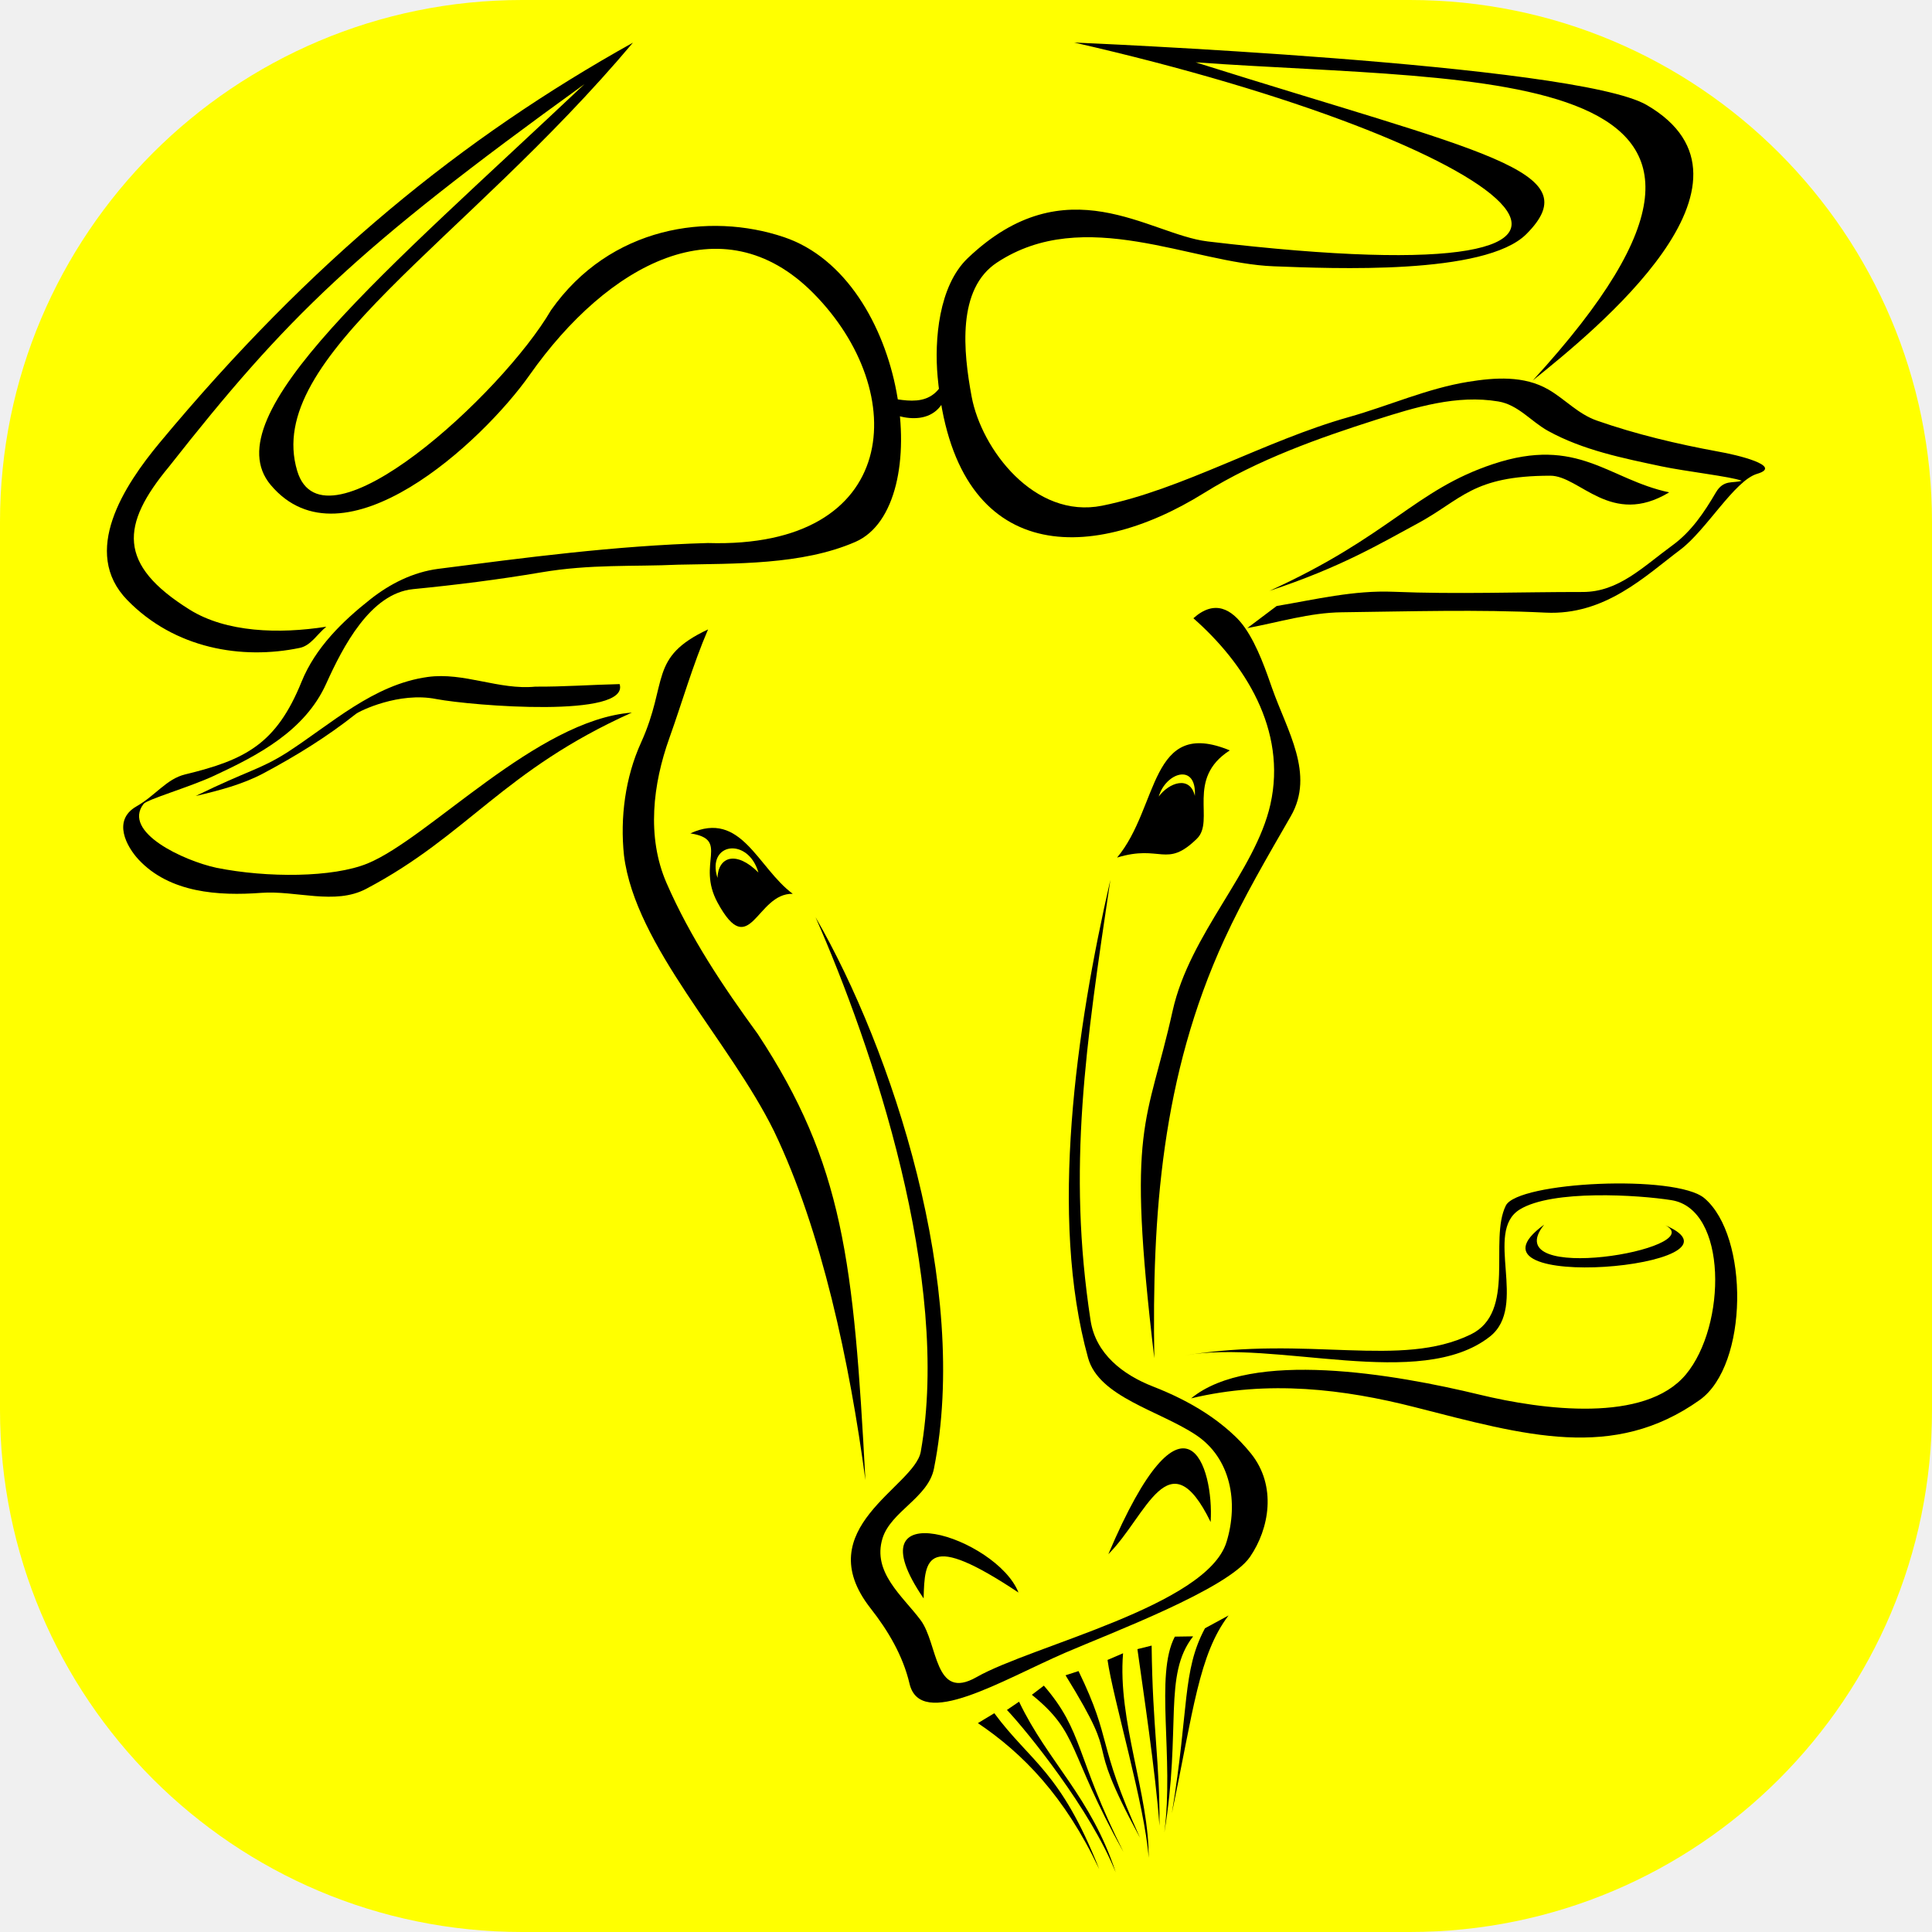
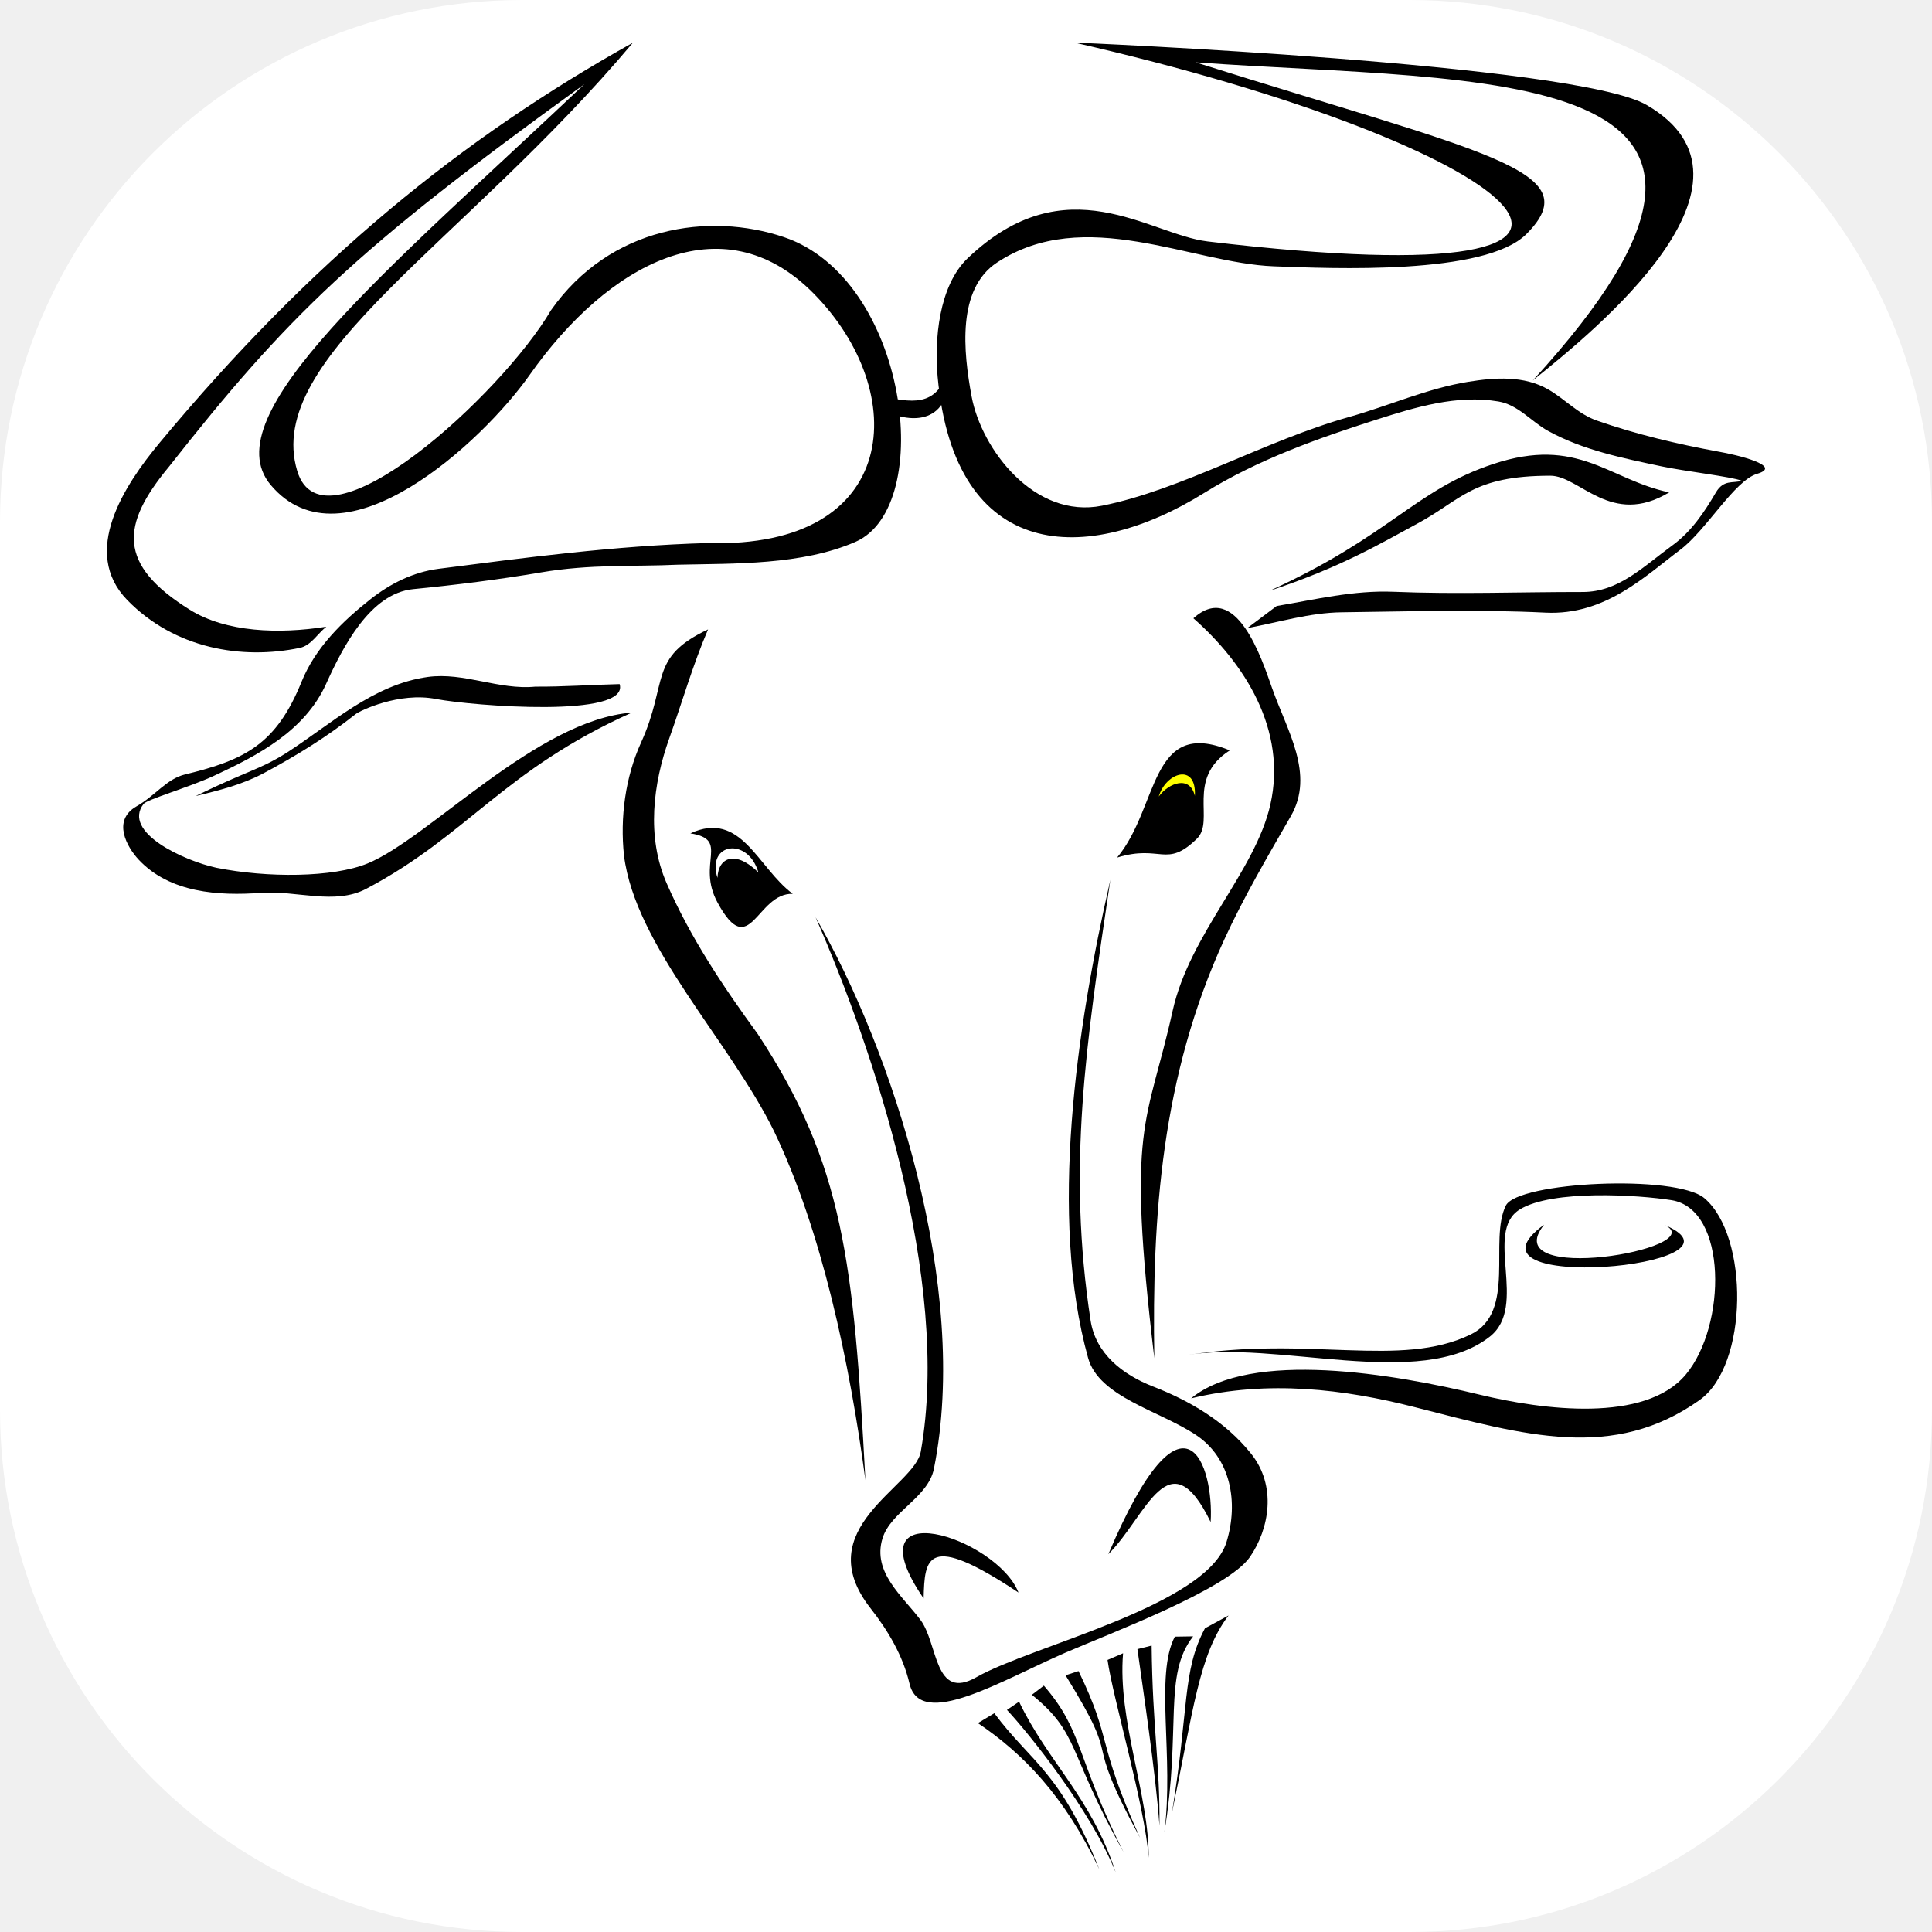
<svg xmlns="http://www.w3.org/2000/svg" width="104.42mm" height="104.42mm" version="1.1" viewBox="0 0 370 370">
  <g transform="translate(-41.429 -108.08)">
-     <rect x="41.429" y="108.08" rx="100" ry="100" width="370" height="370" color="#000000" fill="#ffff00" />
+     <rect x="41.429" y="108.08" rx="100" ry="100" width="370" height="370" color="#000000" fill="#ffffff" />
  </g>
  <g transform="translate(-41.429 -108.08)">
    <path d="m177.03 228.62c-2.925 6.795-4.932 13.879-7.426 20.857-3.111 8.707-4.396 18.838-0.517 27.732 4.527 10.382 10.812 19.778 17.455 28.884 16.393 24.88 18.394 43.57 20.624 85.45-3.021-22.565-8.376-47.823-17.497-66.819-8.53-17.351-26.579-35.463-28.74-52.819-0.77-7.244 0.249-14.969 3.259-21.592 5.299-11.658 1.368-16.305 12.843-21.694z" color="#000000" />
    <path d="m285.06 239.9c2.851 8.117 8.212 16.427 3.579 24.478-4.462 7.753-9.008 15.493-12.74 23.619-12.028 26.184-13.854 52.899-13.407 80.195-5.383-45.28-1.416-44.347 3.509-66.523 3.284-14.786 15.819-26.649 18.719-39.516 3.225-14.307-4.944-27.061-14.746-35.669 8.181-7.32 13.046 7.61 15.086 13.417z" color="#000000" />
    <path d="m254.08 276.57c-4.724 31.773-8.273 55.108-3.796 84.38 0.986 6.45 6.245 10.432 11.944 12.656 7.051 2.752 13.789 6.654 18.762 12.824 5.015 6.223 3.516 14.443-0.171 19.81-4.254 6.194-26.752 14.62-35.365 18.349-12.093 5.236-27.74 14.87-29.842 5.931-1.265-5.381-4.123-10.18-7.456-14.425-12.013-15.3 8.402-23.232 9.608-29.994 5.867-32.904-9.243-77.586-20.15-102.36 14.648 25.315 29.646 70.822 22.672 105.62-1.113 5.553-8.278 8.187-9.853 13.351-1.981 6.494 3.851 11.025 7.288 15.615 3.401 4.542 2.566 15.597 10.718 10.947 10.607-6.051 44.112-13.646 47.881-25.879 2.33-7.565 0.847-16.055-5.864-20.511-7.034-4.67-18.564-7.248-20.647-14.745-7.5-26.985-2.284-63.021 4.27-91.559z" color="#000000" />
    <path d="m67.969 272.7c5.968 6.391 15.342 6.979 23.455 6.373 6.716-0.502 14.11 2.405 20.125-0.766 19.505-10.283 26.239-22.689 50.89-33.756-18.197 1.403-38.818 24.034-50.598 28.883-6.631 2.73-19.233 2.793-28.974 0.834-6.239-1.345-18.099-6.821-13.941-12.23 0.655-0.852 8.828-3.222 13.46-5.374 8.389-3.897 17.406-8.57 21.498-17.619 3.214-7.107 8.463-17.333 16.668-18.139 8.2-0.805 16.38-1.826 24.51-3.209 9.464-1.61 17.668-1.075 26.225-1.473 10.776-0.245 23.692 0.109 33.961-4.367 15.503-6.758 10.049-50.374-13.689-58.367-14.314-4.82-33.283-2.099-44.604 13.994-9.354 16.052-43.606 47.414-48.604 30.787-6.544-21.771 31.862-43.473 64.291-82.02-32.704 18.237-61.576 41.669-90.635 76.615-6.813 8.194-15.158 20.938-6.199 30.137 9.073 9.316 21.951 11.471 33.047 9.152 2.117-0.442 3.378-2.702 5.066-4.053-9.082 1.431-19.181 1.093-26.164-3.264-13.897-8.671-13.188-16.258-3.981-27.363 22.54-28.649 35.554-41.499 79.572-73.276-37.695 35.632-71.337 63.38-60.076 76.757 13.884 16.492 40.548-8.228 49.59-21.068 14.94-21.217 36.836-33.305 54.33-15.66 18.777 18.939 16.753 48.97-20.197 47.848-17.901 0.503-35.226 2.836-51.621 4.941-4.844 0.629-9.236 2.858-12.961 5.789-5.405 4.254-10.595 9.325-13.232 15.84-4.827 11.925-10.784 14.961-22.293 17.742-3.578 0.865-5.66 4.034-9.312 6.114-4.748 2.704-1.818 7.829 0.393 10.196z" color="#000000" />
    <path d="m124.95 241.95c-7.1-1.408-14.642 2.279-15.376 2.862-5.493 4.367-11.483 8.053-17.644 11.341-4.045 2.158-8.584 3.326-13.037 4.373 10.256-5.006 12.203-4.996 17.45-8.296 8.555-5.521 16.553-13.059 27.002-14.503 6.95-0.961 13.633 2.541 20.611 1.853 5.385 0.038 10.759-0.366 16.14-0.487 1.978 6.581-28.131 4.174-35.146 2.858z" color="#000000" />
    <path d="m253.69 405.72c14.683-34.565 20.255-16.698 19.592-6.157-8.019-16.429-12.3-1.075-19.592 6.157z" color="#000000" />
    <path d="m236.48 413.07c-17.616-11.715-17.973-6.657-18.167 1.128-14.199-20.74 14.013-11.738 18.167-1.128z" color="#000000" />
    <path d="m329.81 338.97c-3.286 6.639 2.061 20.406-6.713 24.67-13.515 6.57-30.934 0.14-54.719 4.019 17.329-3.141 45.032 6.875 58.375-3.603 7.421-5.828-1.212-20.058 5.716-24.341 6.238-3.856 22.781-2.795 29.072-1.788 10.752 1.721 10.563 24.023 2.747 33.386s-27.457 6.773-39.487 3.863c-16.328-3.95-43.803-8.706-55.26 0.705 14.776-3.554 29.309-1.768 42.834 1.686 21.211 5.417 38.01 10.373 54.547-1.359 9.4-6.669 9.482-31.414 0.915-38.662-5.455-4.615-35.759-3.16-38.029 1.425z" color="#000000" />
    <path d="m360.36 342.74c18.43 7.924-41.697 13.316-23.213-0.122-9.393 11.747 31.95 4.631 23.213 0.122z" color="#000000" />
    <path d="m276.95 251.79c-15.399-6.368-13.515 10.879-21.587 20.526 8.422-2.593 9.392 2.151 15.295-3.624 3.522-3.445-2.207-11.475 6.292-16.903z" color="#000000" />
    <path d="m173.64 267.68c7.667 1.194 1.103 5.702 5.208 13.256 6.245 11.493 7.419-1.877 14.405-1.678-6.745-5.01-9.852-16.064-19.613-11.578zm13.031 7.495c-4.196-4.198-7.674-3.103-7.84 1.027-2.129-6.767 5.881-7.868 7.84-1.027z" color="#000000" />
    <path d="m272.66 154.31c-11.164-1.327-26.988-14.794-45.882 3.196-5.597 5.329-6.42 15.747-5.784 22.718 3.256 35.721 28.716 36.161 51.029 22.27 10.314-6.421 22.164-10.589 32.99-14.041 7.5-2.392 15.421-4.826 23.379-3.486 3.801 0.64 6.272 3.848 9.486 5.625 6.676 3.691 14.347 5.232 21.779 6.805 4.527 0.958 13.317 1.961 15.331 2.75-1.659 0.557-3.45-0.318-4.96 2.264-2.222 3.798-4.705 7.477-8.242 10.057-5.733 4.182-10.379 8.99-17.254 8.984-12.073-0.01-24.155 0.46-36.219-0.041-7.61-0.316-14.976 1.476-22.389 2.727-1.874 1.411-3.75 2.82-5.625 4.231 6.015-1.113 11.946-2.957 18.104-3.031 13.002-0.157 26.023-0.57 39.012 0.068 11.404 0.561 19.112-7.017 25.812-12.051 4.997-3.754 10.377-13.252 14.715-14.533 5.079-1.5-3.93-3.655-7.438-4.256-7.868-1.449-15.692-3.29-23.264-5.941-3.609-1.264-6.083-4.101-9.277-5.947-4.683-2.707-10.247-2.3-15.336-1.48-7.854 1.264-15.235 4.607-22.893 6.76-15.982 4.493-31.976 13.91-47.239 16.969-12.965 2.598-23.116-10.831-24.989-20.903-1.605-8.629-2.829-20.589 4.844-25.654 16.736-11.049 37.268 0.122 53.007 0.709 11.214 0.418 40.489 1.742 48.394-6.174 12.245-12.263-8.072-15.469-63.351-32.888 55.37 3.969 120.9-0.551 64.576 60.921 11.806-9.482 47.101-38.014 21.83-52.74-13.649-7.953-109.65-11.97-109.65-11.97 84.209 19.176 124.87 49.892 25.499 38.084z" color="#000000" />
    <path d="m327.41 196.94c16.264-5.389 22.011 2.949 33.689 5.433-11.145 6.727-17.122-3.197-22.772-3.19-14.947 0.019-16.894 4.55-25.455 9.17-7.214 3.893-14.743 8.407-28.331 12.882 23.166-10.54 27.846-19.317 42.869-24.295z" color="#000000" />
    <path d="m223.21 181.28c0.304 0.064-0.518-1.737-0.495-1.603-2.437 7.336-8.534 4.783-12.957 4.342-0.346-0.034 0.716 2.558 0.652 2.443 3.183 1.91 11.641 4.15 12.801-5.182z" color="#000000" />
    <path d="m269.93 421.46c-5.807 7.401-2.212 17.704-5.519 37.57 1.886-14.35-1.867-30.169 2.014-37.516z" color="#000000" />
    <path d="m256.51 424.7c-1.087 12.861 5.015 27.21 4.9 39.158-0.704-9.946-6.874-30.621-7.876-37.881z" color="#000000" />
    <path d="m241.34 430.9c7.611 8.807 6.025 13.435 15.247 31.863-10.843-19.439-8.336-22.655-17.544-30.109z" color="#000000" />
    <path d="m231.85 436.18c6.908 9.344 12.683 11.08 20.086 29.849-6.628-14.004-14.614-22.148-23.228-27.95z" color="#000000" />
    <path d="m276.71 417.46c-5.681 7.464-6.729 18.147-10.857 37.888 3.315-20.175 1.946-27.217 6.341-35.434z" color="#000000" />
    <path d="m261.98 423.23c0.175 15.955 1.613 22.546 1.498 34.493-0.704-9.946-3.217-26.558-4.22-33.817z" color="#000000" />
    <path d="m247.98 428.11c6.601 13.605 3.311 13.182 11.774 31.926-11.79-21.775-2.654-12.301-14.261-31.119z" color="#000000" />
    <path d="m236.59 433.97c5.519 11.554 13.819 18.277 18.508 32.69-4.797-11.983-16.95-27.009-20.828-31.107z" color="#000000" />
    <path d="m263.34 260.63c1.927-2.638 5.962-4.128 6.918-0.126 0.356-6.419-5.576-4.476-6.918 0.126z" fill="#ffff00" fill-rule="evenodd" />
  </g>
</svg>
